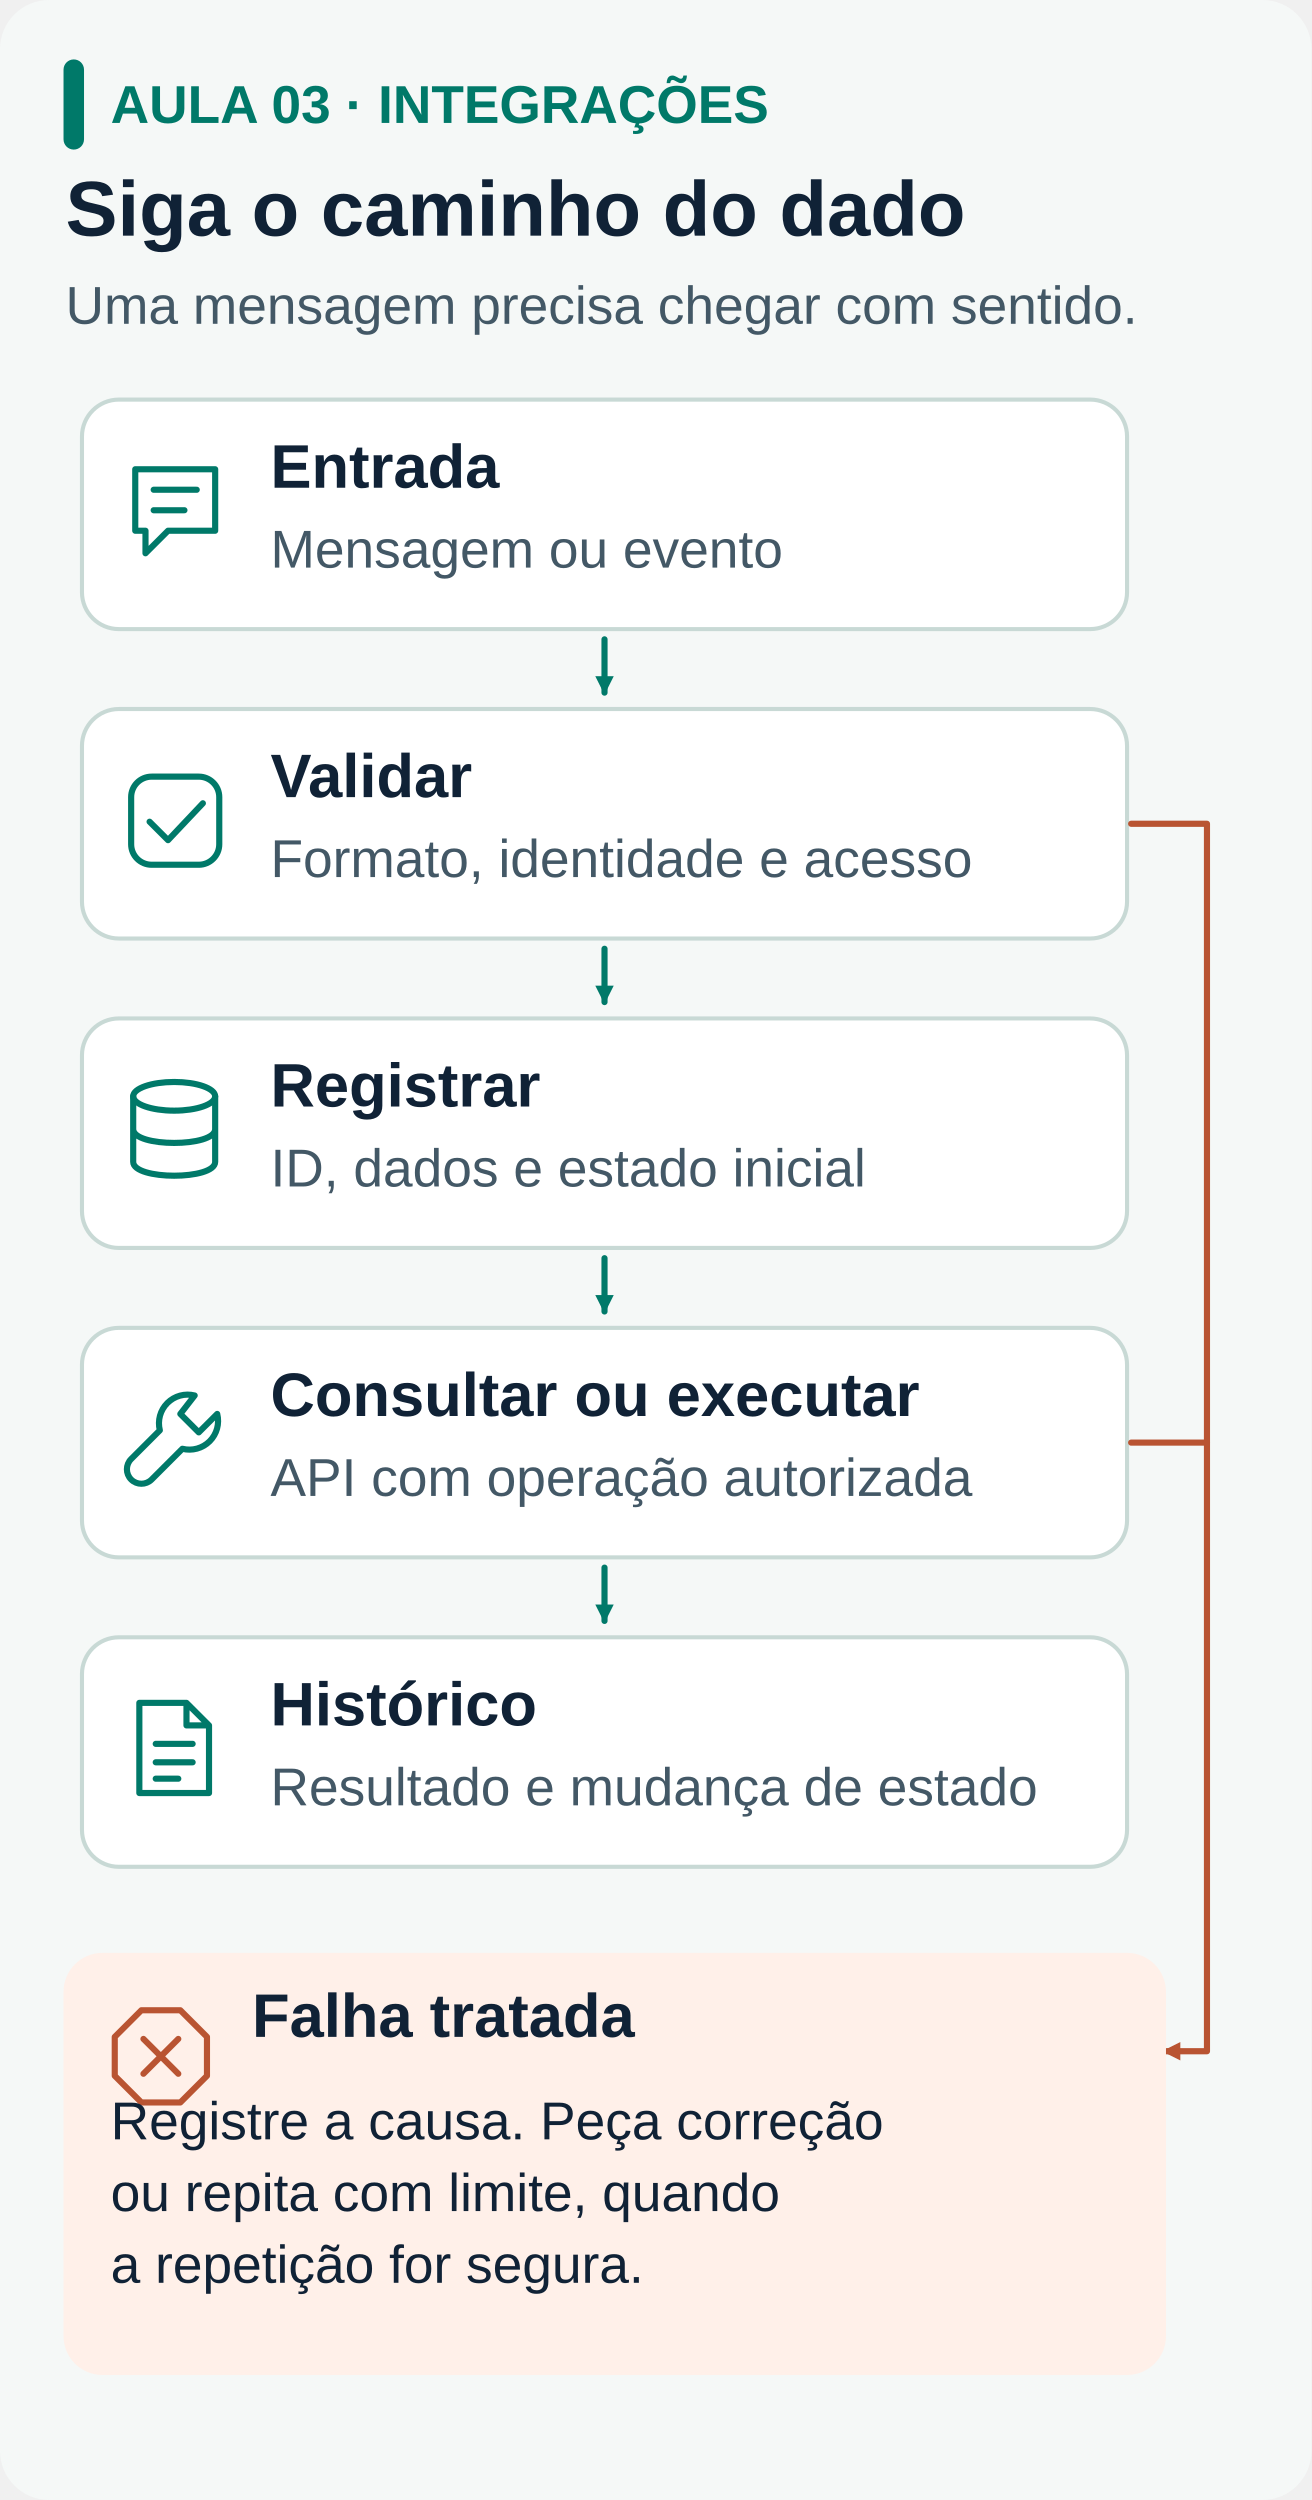
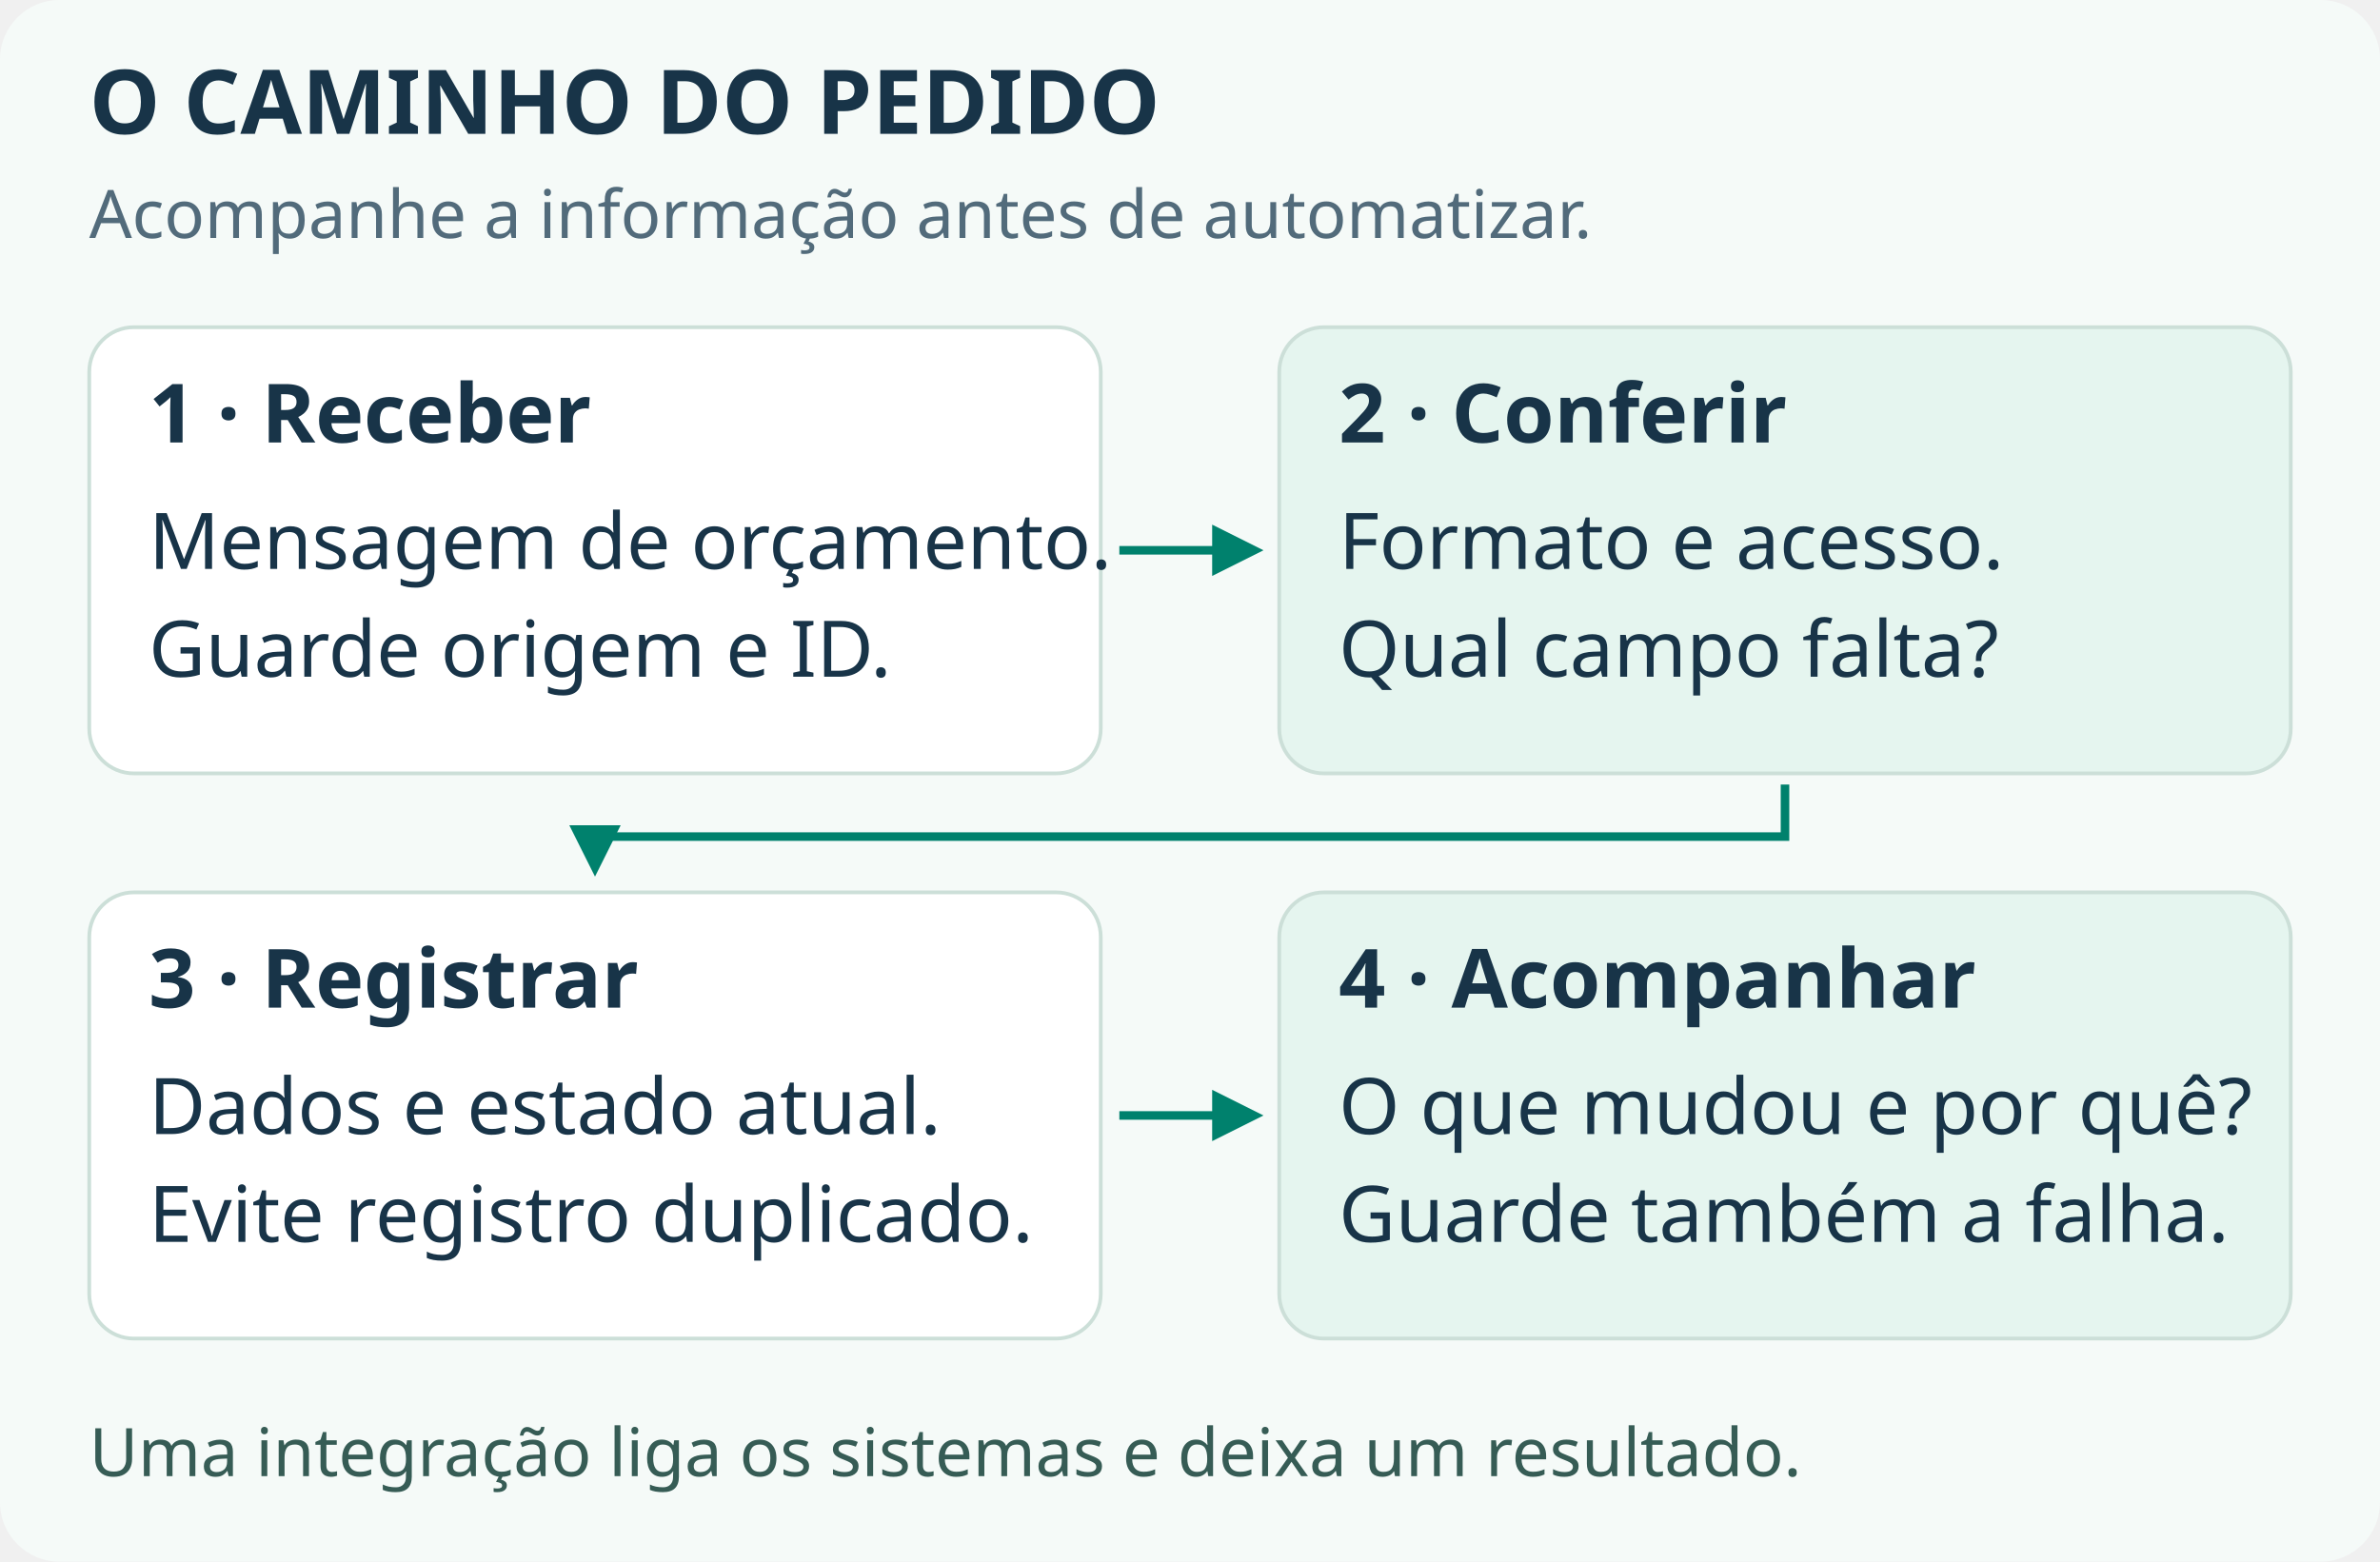
- <svg xmlns="http://www.w3.org/2000/svg" width="640" height="1220" viewBox="0 0 640 1220" role="img" aria-labelledby="title desc">
+ <svg xmlns="http://www.w3.org/2000/svg" viewBox="0 0 640 420" role="img" aria-labelledby="title desc">
  <defs>
-     <marker id="arrow" markerWidth="9" markerHeight="9" refX="8" refY="4.5" orient="auto" markerUnits="userSpaceOnUse">
-       <path d="M0 0 L9 4.5 L0 9Z" fill="#007969" />
-     </marker>
-     <marker id="arrow-coral" markerWidth="9" markerHeight="9" refX="8" refY="4.5" orient="auto" markerUnits="userSpaceOnUse">
-       <path d="M0 0 L9 4.5 L0 9Z" fill="#b95432" />
+     <marker id="arrow" viewBox="0 0 10 10" refX="8" refY="5" markerWidth="6" markerHeight="6" orient="auto-start-reverse">
+       <path d="M 0 0 L 10 5 L 0 10 Z" fill="#00816d" />
    </marker>
  </defs>
-   <rect width="640" height="1220" rx="24" fill="#f5f8f7" />
-   <rect x="32" y="30" width="8" height="42" rx="4" fill="#007969" stroke="#007969" stroke-width="2" />
-   <text x="54" y="60" font-family="Arial, Helvetica, sans-serif" font-size="26" font-weight="700" fill="#007969" text-anchor="start">
-     <tspan x="54" dy="0">AULA 03 · INTEGRAÇÕES</tspan>
-   </text>
-   <text x="32" y="115" font-family="Arial, Helvetica, sans-serif" font-size="38" font-weight="700" fill="#102236" text-anchor="start">
-     <tspan x="32" dy="0">Siga o caminho do dado</tspan>
-   </text>
-   <text x="32" y="158" font-family="Arial, Helvetica, sans-serif" font-size="26" font-weight="400" fill="#435866" text-anchor="start">
-     <tspan x="32" dy="0">Uma mensagem precisa chegar com sentido.</tspan>
-   </text>
-   <rect x="40" y="195" width="510" height="112" rx="18" fill="white" stroke="#c8d9d5" stroke-width="2" />
-   <g transform="translate(59,223)" stroke="#007969" stroke-width="3" stroke-linecap="round" stroke-linejoin="round" fill="none">
-     <path d="M7 6H46V36H23L12 47V36H7Z M16 16H37 M16 26H31" />
+   <rect width="640" height="420" rx="16" fill="#f5faf8" />
+   <g font-family="system-ui,Segoe UI,sans-serif">
+     <text x="24" y="36" font-size="24" font-weight="750" fill="#183448">O CAMINHO DO PEDIDO</text>
+     <text x="24" y="64" font-size="18" font-weight="400" fill="#526b7b">Acompanhe a informação antes de automatizar.</text>
+     <rect x="24" y="88" width="272" height="120" rx="12" fill="#ffffff" stroke="#ccdfd8" />
+     <text x="40" y="119" font-size="22" font-weight="720" fill="#183448">1 · Receber</text>
+     <text x="40" y="153" font-size="21" font-weight="400" fill="#183448">Mensagem de orçamento.</text>
+     <text x="40" y="182" font-size="21" font-weight="400" fill="#183448">Guarde origem e ID.</text>
+     <rect x="344" y="88" width="272" height="120" rx="12" fill="#e5f5ef" stroke="#ccdfd8" />
+     <text x="360" y="119" font-size="22" font-weight="720" fill="#183448">2 · Conferir</text>
+     <text x="360" y="153" font-size="21" font-weight="400" fill="#183448">Formato e acesso.</text>
+     <text x="360" y="182" font-size="21" font-weight="400" fill="#183448">Qual campo falta?</text>
+     <rect x="24" y="240" width="272" height="120" rx="12" fill="#ffffff" stroke="#ccdfd8" />
+     <text x="40" y="271" font-size="22" font-weight="720" fill="#183448">3 · Registrar</text>
+     <text x="40" y="305" font-size="21" font-weight="400" fill="#183448">Dados e estado atual.</text>
+     <text x="40" y="334" font-size="21" font-weight="400" fill="#183448">Evite registro duplicado.</text>
+     <rect x="344" y="240" width="272" height="120" rx="12" fill="#e5f5ef" stroke="#ccdfd8" />
+     <text x="360" y="271" font-size="22" font-weight="720" fill="#183448">4 · Acompanhar</text>
+     <text x="360" y="305" font-size="21" font-weight="400" fill="#183448">O que mudou e por quê?</text>
+     <text x="360" y="334" font-size="21" font-weight="400" fill="#183448">Guarde também a falha.</text>
+     <g stroke="#00816d" stroke-width="2.3" fill="none" marker-end="url(#arrow)">
+       <path d="M 301 148 H 337" />
+       <path d="M 480 211 V 225 H 160 V 233" />
+       <path d="M 301 300 H 337" />
+     </g>
+     <text x="24" y="397" font-size="18" font-weight="500" fill="#365c55">Uma integração liga os sistemas e deixa um resultado.</text>
  </g>
-   <text x="132" y="238" font-family="Arial, Helvetica, sans-serif" font-size="30" font-weight="700" fill="#102236" text-anchor="start">
-     <tspan x="132" dy="0">Entrada</tspan>
-   </text>
-   <text x="132" y="277" font-family="Arial, Helvetica, sans-serif" font-size="26" font-weight="400" fill="#435866" text-anchor="start">
-     <tspan x="132" dy="0">Mensagem ou evento</tspan>
-   </text>
-   <path d="M295 312V338" fill="none" stroke="#007969" stroke-width="3" stroke-linecap="round" stroke-linejoin="round" marker-end="url(#arrow)" />
-   <rect x="40" y="346" width="510" height="112" rx="18" fill="white" stroke="#c8d9d5" stroke-width="2" />
-   <g transform="translate(59,374)" stroke="#007969" stroke-width="3" stroke-linecap="round" stroke-linejoin="round" fill="none">
-     <rect x="5" y="5" width="43" height="43" rx="10" />
-     <path d="M14 27L23 36L40 18" />
-   </g>
-   <text x="132" y="389" font-family="Arial, Helvetica, sans-serif" font-size="30" font-weight="700" fill="#102236" text-anchor="start">
-     <tspan x="132" dy="0">Validar</tspan>
-   </text>
-   <text x="132" y="428" font-family="Arial, Helvetica, sans-serif" font-size="26" font-weight="400" fill="#435866" text-anchor="start">
-     <tspan x="132" dy="0">Formato, identidade e acesso</tspan>
-   </text>
-   <path d="M295 463V489" fill="none" stroke="#007969" stroke-width="3" stroke-linecap="round" stroke-linejoin="round" marker-end="url(#arrow)" />
-   <rect x="40" y="497" width="510" height="112" rx="18" fill="white" stroke="#c8d9d5" stroke-width="2" />
-   <g transform="translate(59,525)" stroke="#007969" stroke-width="3" stroke-linecap="round" stroke-linejoin="round" fill="none">
-     <ellipse cx="26" cy="10" rx="20" ry="7" />
-     <path d="M6 10V42C6 51 46 51 46 42V10 M6 26C6 35 46 35 46 26" />
-   </g>
-   <text x="132" y="540" font-family="Arial, Helvetica, sans-serif" font-size="30" font-weight="700" fill="#102236" text-anchor="start">
-     <tspan x="132" dy="0">Registrar</tspan>
-   </text>
-   <text x="132" y="579" font-family="Arial, Helvetica, sans-serif" font-size="26" font-weight="400" fill="#435866" text-anchor="start">
-     <tspan x="132" dy="0">ID, dados e estado inicial</tspan>
-   </text>
-   <path d="M295 614V640" fill="none" stroke="#007969" stroke-width="3" stroke-linecap="round" stroke-linejoin="round" marker-end="url(#arrow)" />
-   <rect x="40" y="648" width="510" height="112" rx="18" fill="white" stroke="#c8d9d5" stroke-width="2" />
-   <g transform="translate(59,676)" stroke="#007969" stroke-width="3" stroke-linecap="round" stroke-linejoin="round" fill="none">
-     <path d="M36 5A14 14 0 0 0 19 22L5 36A7 7 0 0 0 15 46L30 31A14 14 0 0 0 47 14L38 23L29 14Z" />
-   </g>
-   <text x="132" y="691" font-family="Arial, Helvetica, sans-serif" font-size="30" font-weight="700" fill="#102236" text-anchor="start">
-     <tspan x="132" dy="0">Consultar ou executar</tspan>
-   </text>
-   <text x="132" y="730" font-family="Arial, Helvetica, sans-serif" font-size="26" font-weight="400" fill="#435866" text-anchor="start">
-     <tspan x="132" dy="0">API com operação autorizada</tspan>
-   </text>
-   <path d="M295 765V791" fill="none" stroke="#007969" stroke-width="3" stroke-linecap="round" stroke-linejoin="round" marker-end="url(#arrow)" />
-   <rect x="40" y="799" width="510" height="112" rx="18" fill="white" stroke="#c8d9d5" stroke-width="2" />
-   <g transform="translate(59,827)" stroke="#007969" stroke-width="3" stroke-linecap="round" stroke-linejoin="round" fill="none">
-     <path d="M9 4H32L43 15V48H9Z M32 4V15H43 M17 24H35 M17 33H35 M17 41H28" />
-   </g>
-   <text x="132" y="842" font-family="Arial, Helvetica, sans-serif" font-size="30" font-weight="700" fill="#102236" text-anchor="start">
-     <tspan x="132" dy="0">Histórico</tspan>
-   </text>
-   <text x="132" y="881" font-family="Arial, Helvetica, sans-serif" font-size="26" font-weight="400" fill="#435866" text-anchor="start">
-     <tspan x="132" dy="0">Resultado e mudança de estado</tspan>
-   </text>
-   <path d="M552 402H589V1001H568" fill="none" stroke="#b95432" stroke-width="3" stroke-linecap="round" stroke-linejoin="round" marker-end="url(#arrow-coral)" />
-   <path d="M552 704H589" fill="none" stroke="#b95432" stroke-width="3" stroke-linecap="round" stroke-linejoin="round" />
-   <rect x="32" y="954" width="536" height="204" rx="18" fill="#fff0e9" stroke="#fff0e9" stroke-width="2" />
-   <g transform="translate(52,977)" stroke="#b95432" stroke-width="3" stroke-linecap="round" stroke-linejoin="round" fill="none">
-     <path d="M17 4H36L49 17V36L36 49H17L4 36V17Z" />
-     <path d="M18 18L35 35 M35 18L18 35" />
-   </g>
-   <text x="123" y="994" font-family="Arial, Helvetica, sans-serif" font-size="30" font-weight="700" fill="#102236" text-anchor="start">
-     <tspan x="123" dy="0">Falha tratada</tspan>
-   </text>
-   <text x="54" y="1044" font-family="Arial, Helvetica, sans-serif" font-size="26" font-weight="400" fill="#102236" text-anchor="start">
-     <tspan x="54" dy="0">Registre a causa. Peça correção</tspan>
-     <tspan x="54" dy="35">ou repita com limite, quando</tspan>
-     <tspan x="54" dy="35">a repetição for segura.</tspan>
-   </text>
</svg>
